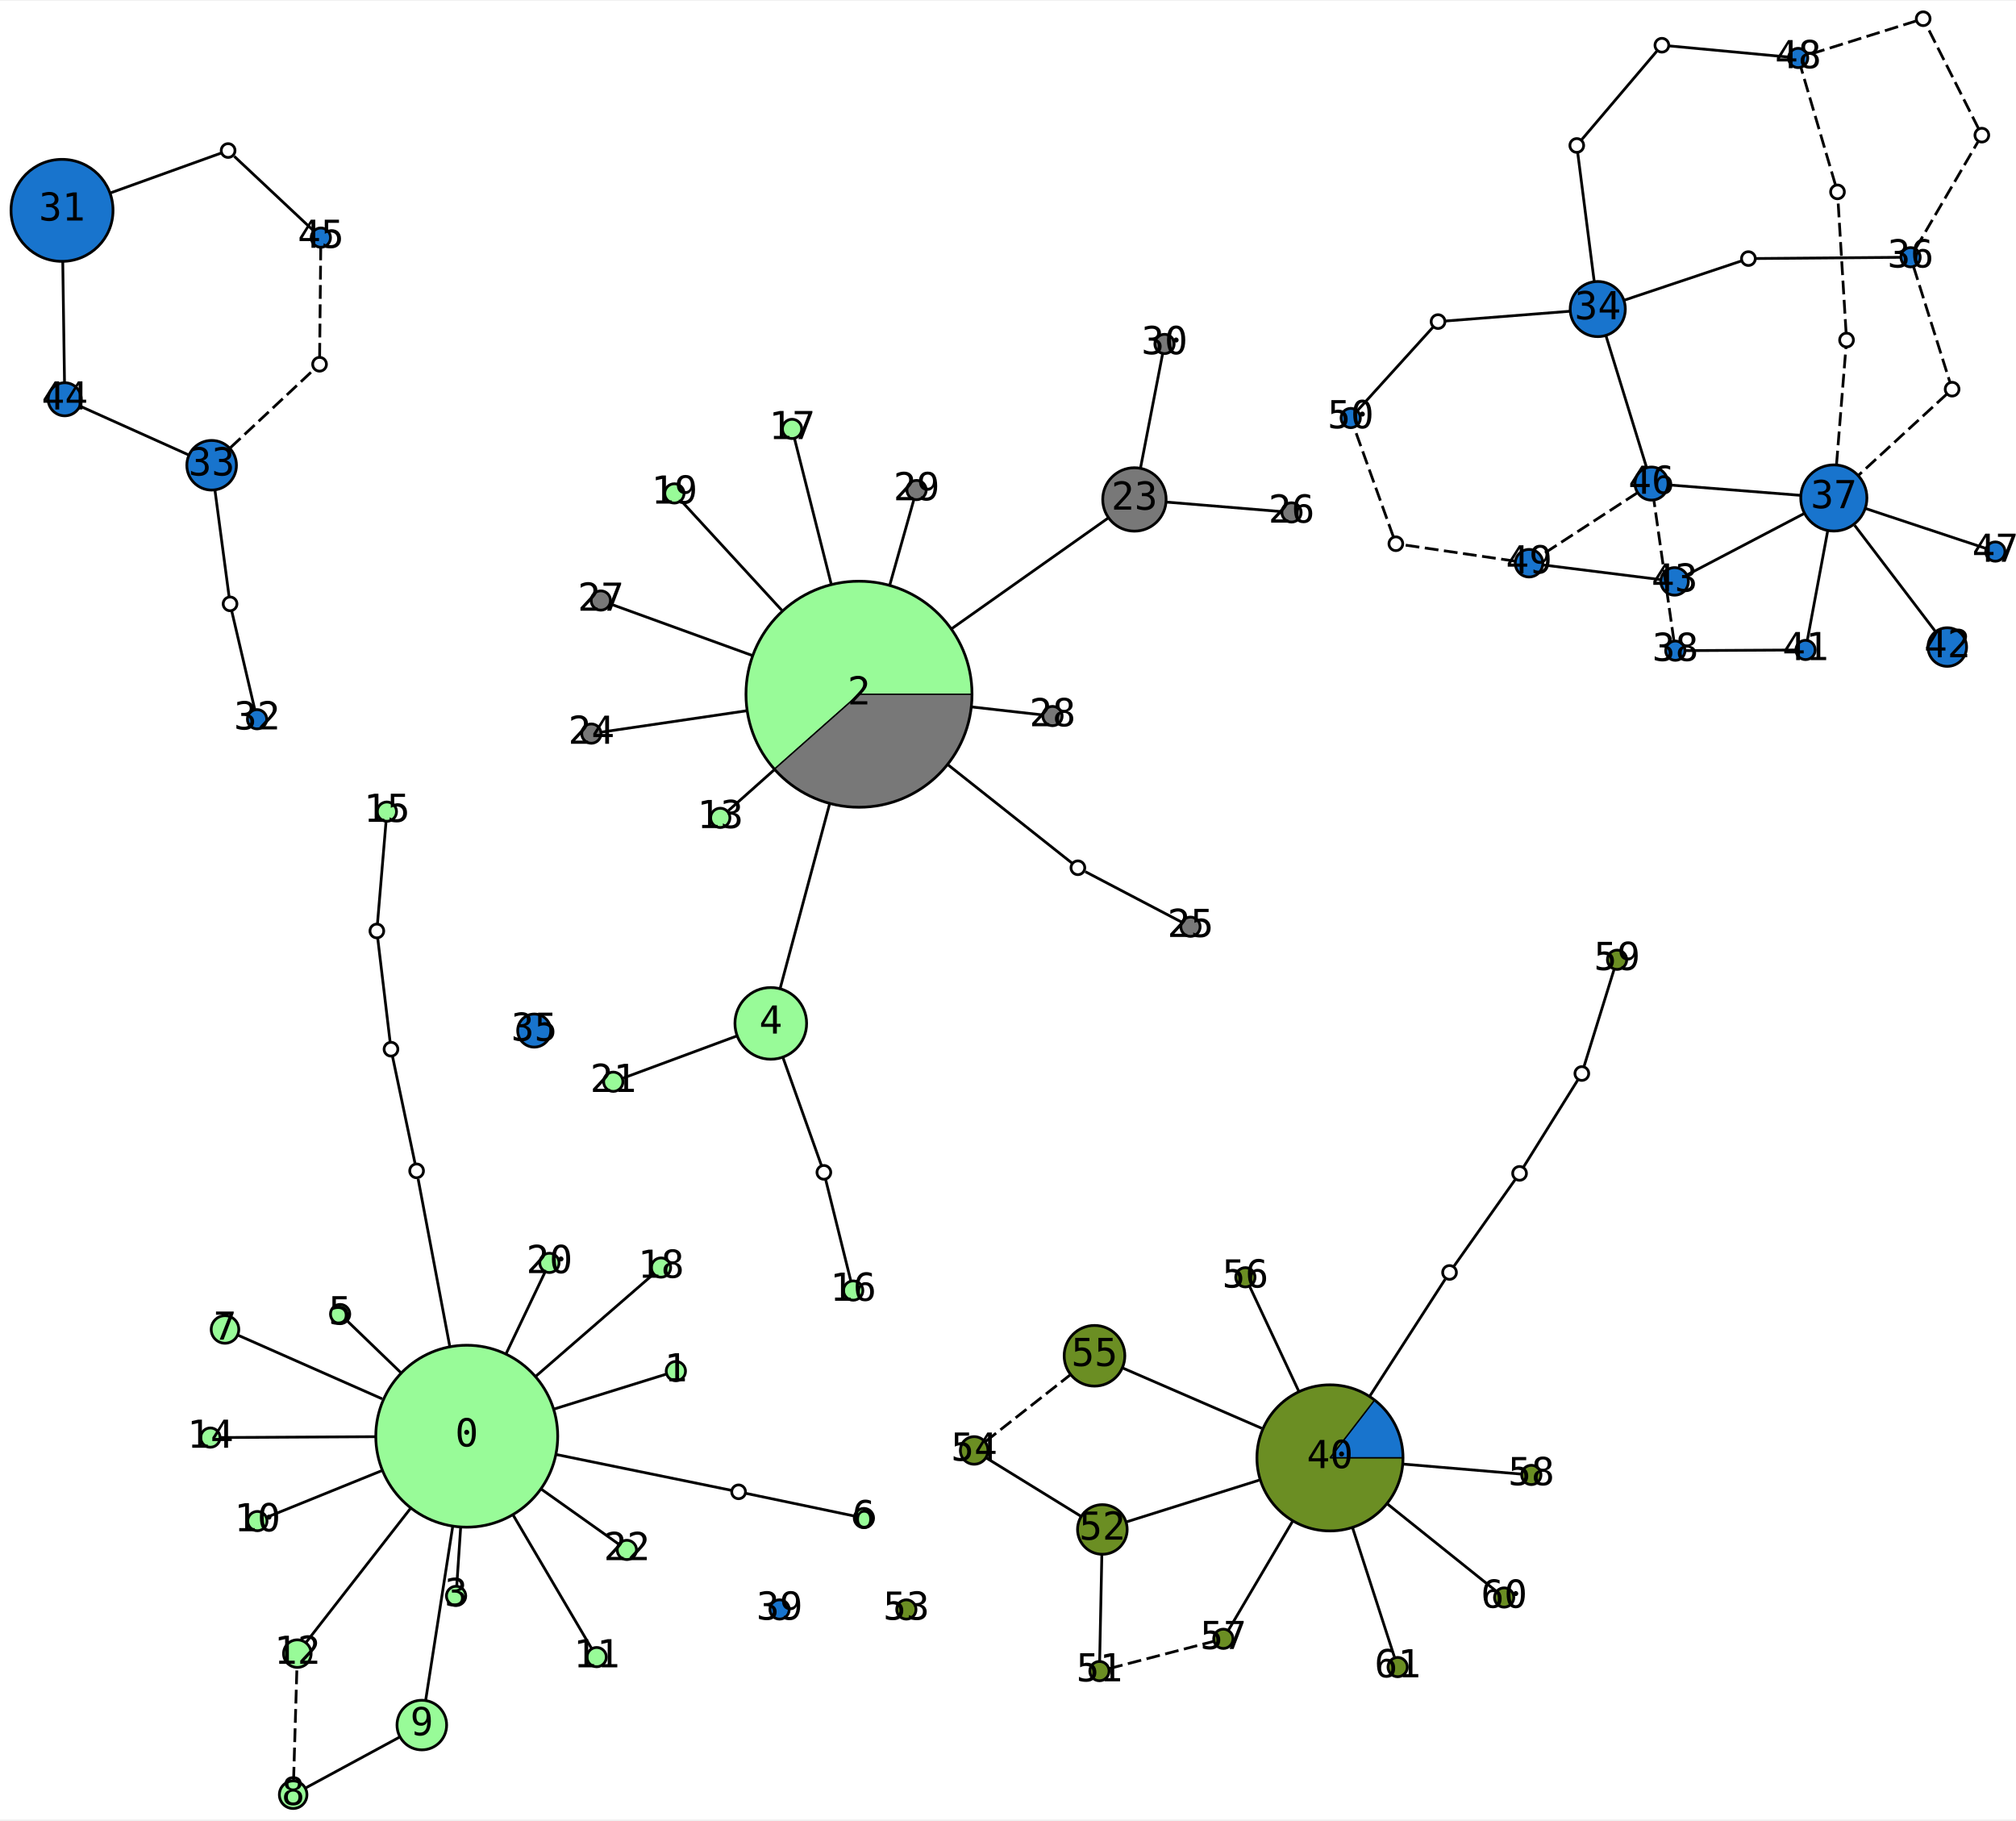
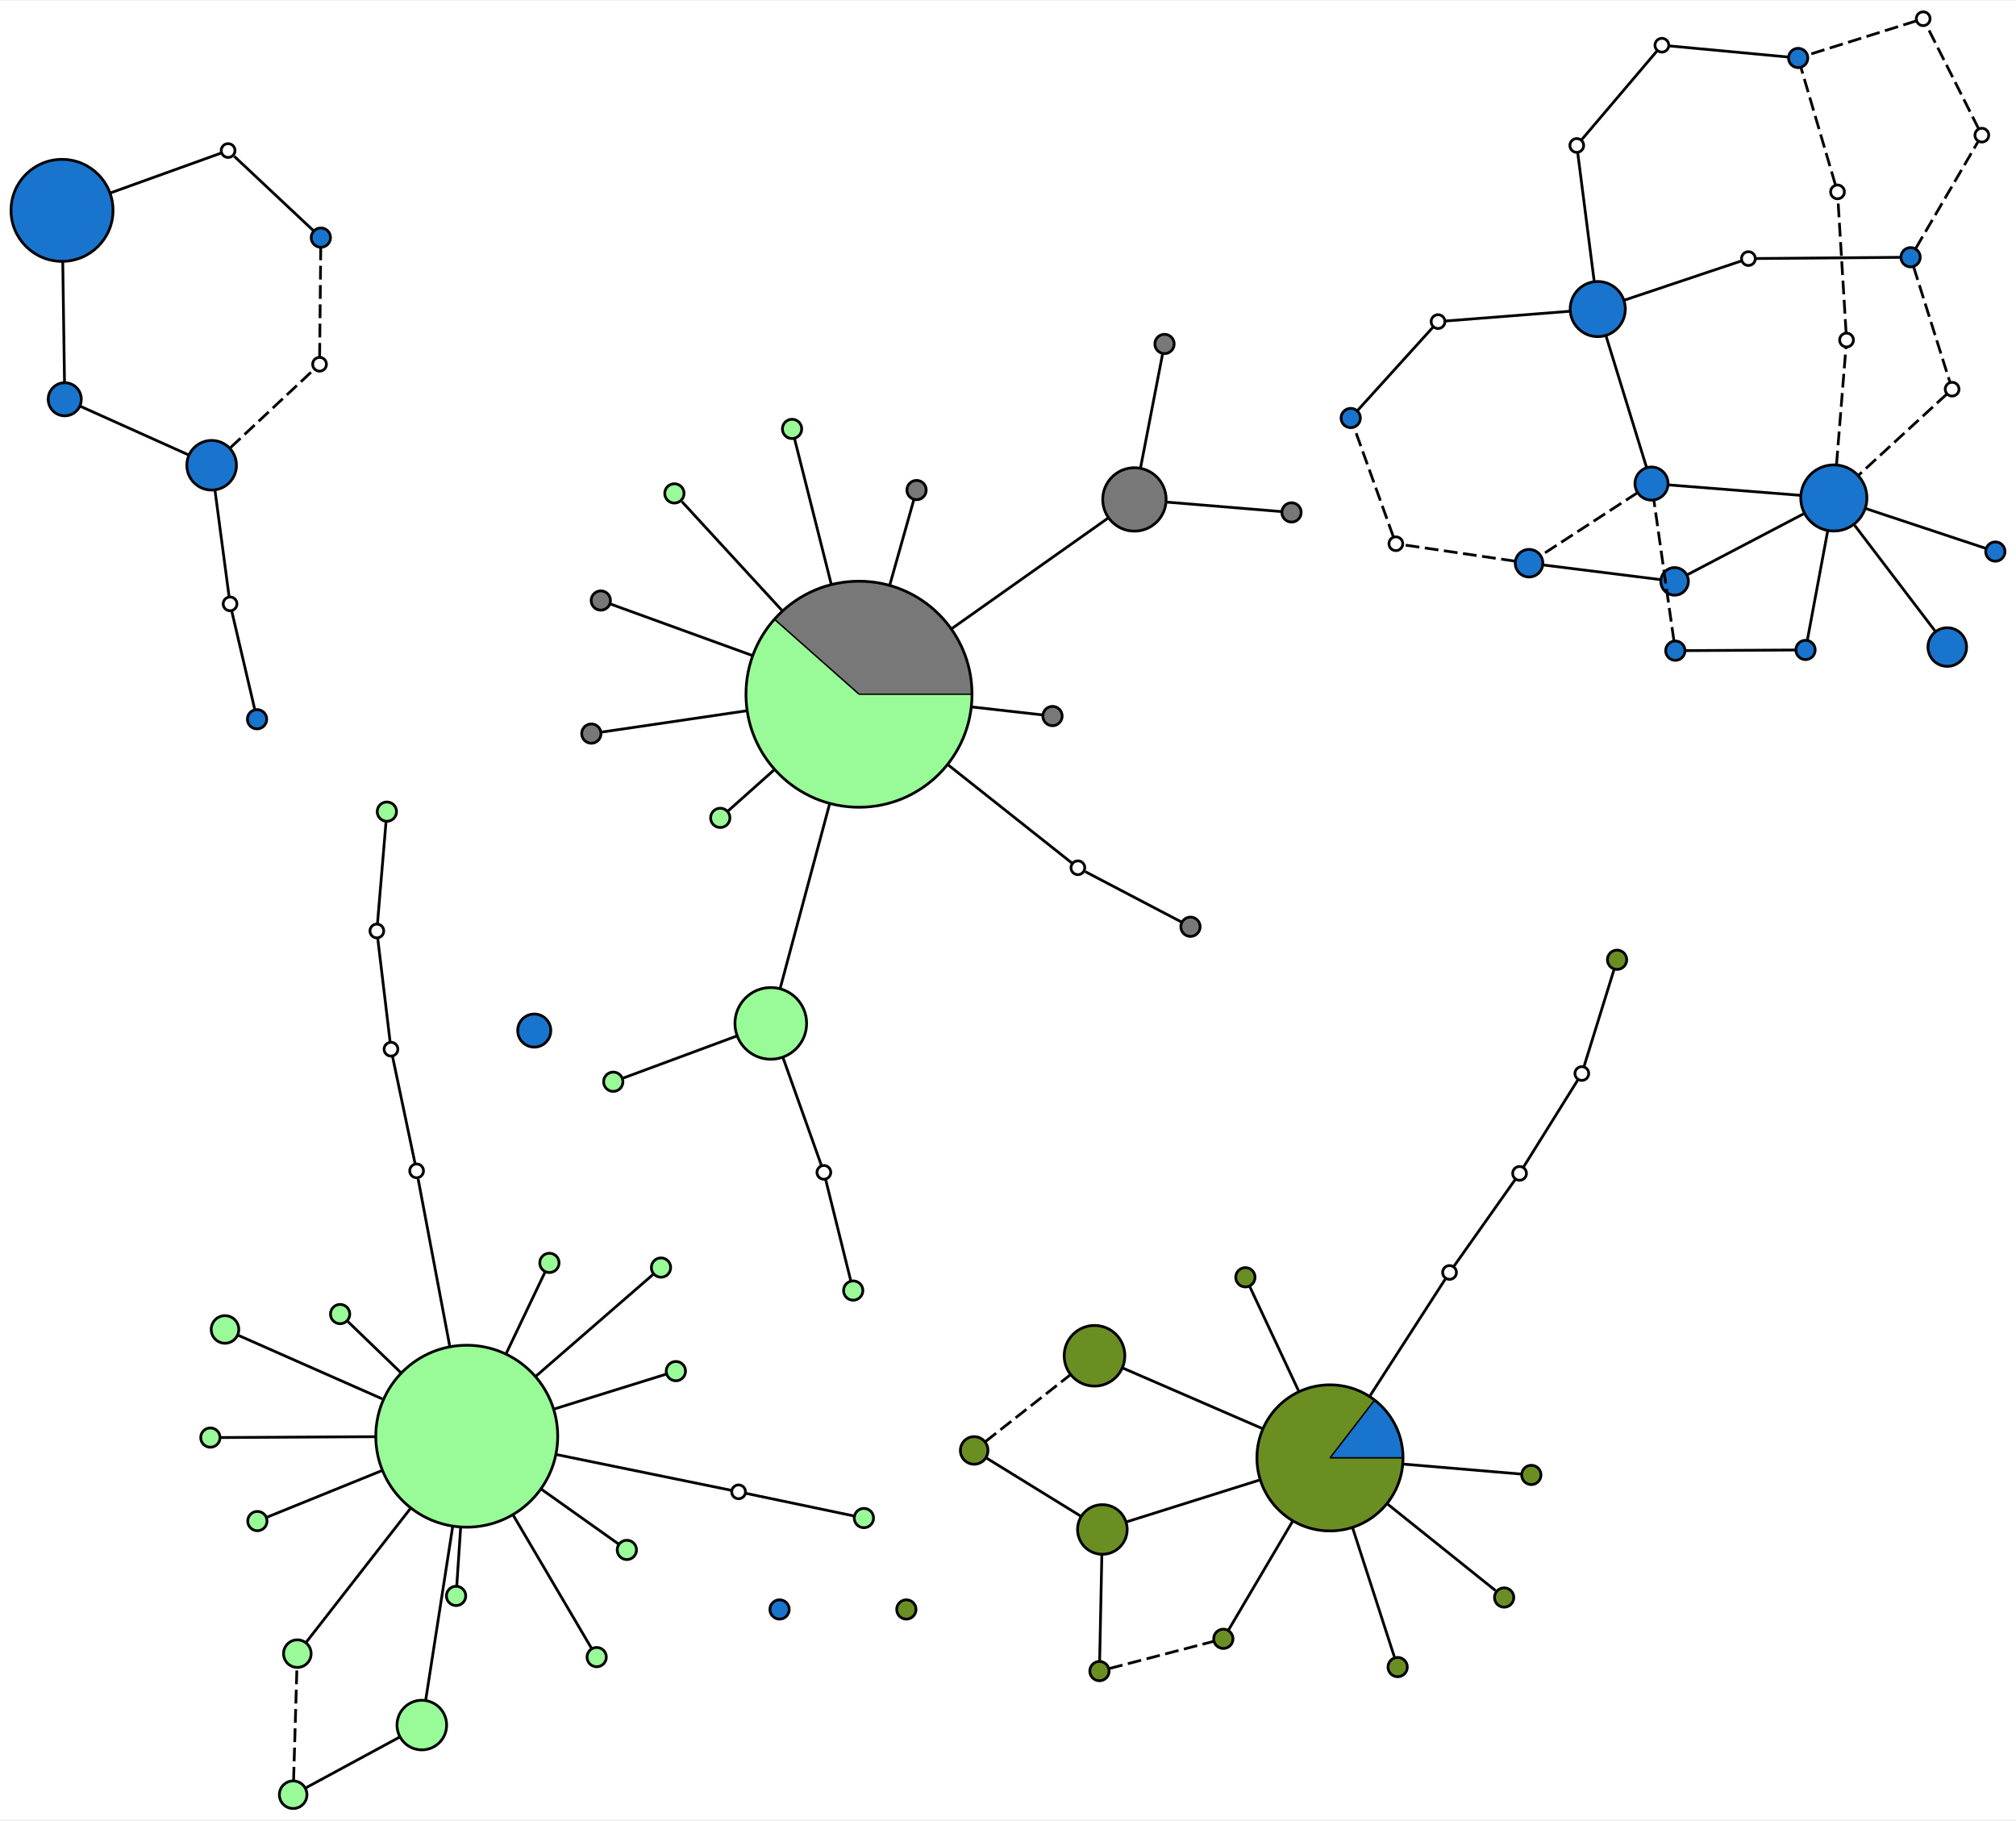
<svg xmlns="http://www.w3.org/2000/svg" width="731pt" height="660pt" viewBox="0.00 0.00 731.40 659.77">
  <g id="graph0" class="graph" transform="scale(1 1) rotate(0) translate(210.824 471.564)">
    <polygon fill="white" stroke="none" points="-210.824,188.204 -210.824,-471.564 520.579,-471.564 520.579,188.204 -210.824,188.204" />
    <g id="node1" class="node">
      <ellipse fill="palegreen" stroke="black" cx="-41.489" cy="49.151" rx="33" ry="33" />
-       <text text-anchor="middle" x="-41.489" y="52.851" font-family="monospace" font-size="14.00">0</text>
    </g>
    <g id="node2" class="node">
      <ellipse fill="palegreen" stroke="black" cx="34.378" cy="25.544" rx="3.5" ry="3.5" />
-       <text text-anchor="middle" x="34.378" y="29.244" font-family="monospace" font-size="14.00">1</text>
    </g>
    <g id="edge1" class="edge">
      <path fill="none" stroke="black" d="M-9.754,39.276C6.163,34.323 23.577,28.905 30.865,26.637" />
    </g>
    <g id="node4" class="node">
      <ellipse fill="palegreen" stroke="black" cx="-45.358" cy="107.086" rx="3.5" ry="3.5" />
-       <text text-anchor="middle" x="-45.358" y="110.786" font-family="monospace" font-size="14.00">3</text>
    </g>
    <g id="edge2" class="edge">
      <path fill="none" stroke="black" d="M-43.695,82.18C-44.265,90.718 -44.803,98.776 -45.105,103.307" />
    </g>
    <g id="node6" class="node">
      <ellipse fill="palegreen" stroke="black" cx="-87.429" cy="4.841" rx="3.5" ry="3.5" />
-       <text text-anchor="middle" x="-87.429" y="8.541" font-family="monospace" font-size="14.00">5</text>
    </g>
    <g id="edge3" class="edge">
      <path fill="none" stroke="black" d="M-65.267,26.217C-73.148,18.615 -80.903,11.136 -84.813,7.365" />
    </g>
    <g id="node8" class="node">
      <ellipse fill="palegreen" stroke="black" cx="-129.195" cy="10.421" rx="5" ry="5" />
-       <text text-anchor="middle" x="-129.195" y="14.121" font-family="monospace" font-size="14.00">7</text>
    </g>
    <g id="edge6" class="edge">
      <path fill="none" stroke="black" d="M-72.164,35.605C-91.528,27.054 -114.671,16.834 -124.456,12.514" />
    </g>
    <g id="node10" class="node">
      <ellipse fill="palegreen" stroke="black" cx="-57.788" cy="153.938" rx="9" ry="9" />
-       <text text-anchor="middle" x="-57.788" y="157.638" font-family="monospace" font-size="14.00">9</text>
    </g>
    <g id="edge7" class="edge">
      <path fill="none" stroke="black" d="M-46.602,82.019C-50,103.866 -54.22,130.999 -56.376,144.86" />
    </g>
    <g id="node11" class="node">
      <ellipse fill="palegreen" stroke="black" cx="-117.445" cy="79.94" rx="3.5" ry="3.5" />
-       <text text-anchor="middle" x="-117.445" y="83.64" font-family="monospace" font-size="14.00">10</text>
    </g>
    <g id="edge8" class="edge">
      <path fill="none" stroke="black" d="M-72.383,61.674C-88.484,68.2 -106.345,75.44 -113.833,78.475" />
    </g>
    <g id="node12" class="node">
      <ellipse fill="palegreen" stroke="black" cx="5.649" cy="129.286" rx="3.5" ry="3.5" />
-       <text text-anchor="middle" x="5.649" y="132.986" font-family="monospace" font-size="14.00">11</text>
    </g>
    <g id="edge9" class="edge">
      <path fill="none" stroke="black" d="M-24.737,77.629C-13.941,95.984 -1.056,117.888 3.733,126.03" />
    </g>
    <g id="node13" class="node">
      <ellipse fill="palegreen" stroke="black" cx="-102.951" cy="128.024" rx="5" ry="5" />
-       <text text-anchor="middle" x="-102.951" y="131.724" font-family="monospace" font-size="14.00">12</text>
    </g>
    <g id="edge10" class="edge">
      <path fill="none" stroke="black" d="M-61.955,75.415C-75.784,93.161 -92.746,114.927 -99.721,123.879" />
    </g>
    <g id="node15" class="node">
      <ellipse fill="palegreen" stroke="black" cx="-134.5" cy="49.652" rx="3.5" ry="3.5" />
-       <text text-anchor="middle" x="-134.5" y="53.352" font-family="monospace" font-size="14.00">14</text>
    </g>
    <g id="edge11" class="edge">
      <path fill="none" stroke="black" d="M-74.543,49.329C-96.055,49.445 -121.77,49.583 -130.993,49.633" />
    </g>
    <g id="node19" class="node">
      <ellipse fill="palegreen" stroke="black" cx="28.99" cy="-12.029" rx="3.5" ry="3.5" />
-       <text text-anchor="middle" x="28.99" y="-8.329" font-family="monospace" font-size="14.00">18</text>
    </g>
    <g id="edge16" class="edge">
      <path fill="none" stroke="black" d="M-16.442,27.409C-0.299,13.396 18.966,-3.327 26.126,-9.543" />
    </g>
    <g id="node21" class="node">
      <ellipse fill="palegreen" stroke="black" cx="-11.501" cy="-13.726" rx="3.5" ry="3.5" />
-       <text text-anchor="middle" x="-11.501" y="-10.026" font-family="monospace" font-size="14.00">20</text>
    </g>
    <g id="edge17" class="edge">
      <path fill="none" stroke="black" d="M-27.198,19.186C-21.526,7.293 -15.719,-4.882 -13.034,-10.511" />
    </g>
    <g id="node23" class="node">
      <ellipse fill="palegreen" stroke="black" cx="16.598" cy="90.4" rx="3.5" ry="3.5" />
-       <text text-anchor="middle" x="16.598" y="94.1" font-family="monospace" font-size="14.00">22</text>
    </g>
    <g id="edge18" class="edge">
      <path fill="none" stroke="black" d="M-14.486,68.326C-3.346,76.237 8.196,84.433 13.541,88.23" />
    </g>
    <g id="node63" class="node">
      <ellipse fill="white" stroke="black" cx="57.137" cy="69.327" rx="2.5" ry="2.5" />
    </g>
    <g id="edge4" class="edge">
      <path fill="none" stroke="black" d="M-8.922,55.813C15.317,60.772 45.681,66.983 54.578,68.803" />
    </g>
    <g id="node64" class="node">
      <ellipse fill="white" stroke="black" cx="-59.682" cy="-47.107" rx="2.5" ry="2.5" />
    </g>
    <g id="edge12" class="edge">
      <path fill="none" stroke="black" d="M-47.648,16.562C-52.019,-6.563 -57.403,-35.051 -59.125,-44.161" />
    </g>
    <g id="node3" class="node">
-       <path fill="palegreen" stroke="black" stroke-width="0.5" d="M100.817,-220.015C100.817,-220.015 141.817,-220.015 141.817,-220.015 141.817,-221.666 141.718,-223.317 141.518,-224.957 141.319,-226.596 141.021,-228.223 140.626,-229.826 140.231,-231.43 139.739,-233.009 139.153,-234.553 138.567,-236.098 137.889,-237.606 137.121,-239.068 136.353,-240.531 135.498,-241.946 134.56,-243.305 133.621,-244.665 132.602,-245.966 131.506,-247.203 130.411,-248.439 129.242,-249.608 128.005,-250.703 126.769,-251.799 125.467,-252.819 124.108,-253.757 122.749,-254.695 121.334,-255.551 119.871,-256.318 118.408,-257.086 116.901,-257.764 115.356,-258.35 113.812,-258.936 112.233,-259.428 110.629,-259.823 109.025,-260.218 107.399,-260.516 105.759,-260.716 104.12,-260.915 102.469,-261.015 100.817,-261.015 99.165,-261.015 97.515,-260.915 95.875,-260.716 94.236,-260.516 92.609,-260.218 91.005,-259.823 89.402,-259.428 87.823,-258.936 86.278,-258.35 84.734,-257.764 83.226,-257.086 81.764,-256.318 80.301,-255.551 78.886,-254.695 77.527,-253.757 76.167,-252.819 74.866,-251.799 73.629,-250.703 72.393,-249.608 71.224,-248.439 70.128,-247.203 69.033,-245.966 68.013,-244.665 67.075,-243.305 66.137,-241.946 65.281,-240.531 64.514,-239.068 63.746,-237.606 63.067,-236.098 62.482,-234.553 61.896,-233.009 61.404,-231.43 61.009,-229.826 60.613,-228.223 60.315,-226.596 60.116,-224.957 59.917,-223.317 59.817,-221.666 59.817,-220.015 59.817,-218.363 59.917,-216.712 60.116,-215.073 60.315,-213.433 60.613,-211.806 61.009,-210.203 61.404,-208.599 61.896,-207.02 62.482,-205.476 63.067,-203.931 63.746,-202.424 64.514,-200.961 65.281,-199.498 66.137,-198.083 67.075,-196.724 68.013,-195.364 69.033,-194.063 70.128,-192.827 70.128,-192.827 100.817,-220.015 100.817,-220.015" />
-       <path fill="#787878" stroke="black" stroke-width="0.5" d="M100.817,-220.015C100.817,-220.015 70.128,-192.827 70.128,-192.827 70.813,-192.054 71.526,-191.307 72.267,-190.589 73.008,-189.87 73.776,-189.179 74.569,-188.518 75.362,-187.858 76.179,-187.227 77.02,-186.628 77.86,-186.029 78.723,-185.462 79.606,-184.928 80.49,-184.393 81.393,-183.893 82.314,-183.427 83.235,-182.961 84.174,-182.53 85.127,-182.135 86.081,-181.74 87.049,-181.382 88.03,-181.06 89.011,-180.738 90.003,-180.453 91.005,-180.206 92.008,-179.959 93.019,-179.75 94.037,-179.579 95.055,-179.408 96.079,-179.276 97.107,-179.183 98.135,-179.089 99.166,-179.035 100.198,-179.019 101.23,-179.004 102.263,-179.027 103.293,-179.089 104.323,-179.152 105.351,-179.253 106.374,-179.393 107.396,-179.533 108.413,-179.711 109.422,-179.928 110.432,-180.144 111.432,-180.399 112.422,-180.691 113.412,-180.983 114.391,-181.313 115.356,-181.679 116.321,-182.045 117.272,-182.447 118.207,-182.885 119.142,-183.323 120.06,-183.796 120.959,-184.303 121.858,-184.81 122.737,-185.351 123.596,-185.924 124.454,-186.498 125.29,-187.103 126.103,-187.74 126.915,-188.377 127.704,-189.044 128.466,-189.74 129.228,-190.436 129.964,-191.16 130.671,-191.912 131.379,-192.664 132.058,-193.442 132.706,-194.244 133.355,-195.047 133.973,-195.874 134.56,-196.724 135.146,-197.573 135.7,-198.445 136.221,-199.336 136.741,-200.227 137.228,-201.138 137.68,-202.066 138.132,-202.994 138.548,-203.939 138.929,-204.898 139.31,-205.858 139.654,-206.831 139.961,-207.817 140.268,-208.802 140.538,-209.799 140.77,-210.805 141.001,-211.811 141.195,-212.825 141.351,-213.845 141.506,-214.866 141.623,-215.892 141.7,-216.921 141.778,-217.95 141.817,-218.982 141.817,-220.015 141.817,-220.015 100.817,-220.015 100.817,-220.015" />
+       <path fill="#787878" stroke="black" stroke-width="0.5" d="M100.817,-220.015C100.817,-220.015 141.817,-220.015 141.817,-220.015 141.817,-221.047 141.778,-222.079 141.7,-223.108 141.623,-224.137 141.506,-225.163 141.351,-226.184 141.195,-227.204 141.001,-228.218 140.77,-229.224 140.538,-230.23 140.268,-231.227 139.961,-232.212 139.654,-233.198 139.31,-234.171 138.929,-235.131 138.548,-236.09 138.132,-237.035 137.68,-237.963 137.228,-238.891 136.741,-239.802 136.221,-240.693 135.7,-241.584 135.146,-242.456 134.56,-243.305 133.973,-244.155 133.355,-244.982 132.706,-245.785 132.058,-246.587 131.379,-247.365 130.671,-248.117 129.964,-248.869 129.228,-249.593 128.466,-250.289 127.704,-250.985 126.915,-251.652 126.103,-252.289 125.29,-252.926 124.454,-253.531 123.596,-254.105 122.737,-254.678 121.858,-255.219 120.959,-255.726 120.06,-256.233 119.142,-256.706 118.207,-257.144 117.272,-257.582 116.321,-257.984 115.356,-258.35 114.391,-258.716 113.412,-259.046 112.422,-259.338 111.432,-259.63 110.432,-259.885 109.422,-260.101 108.413,-260.318 107.396,-260.496 106.374,-260.636 105.351,-260.776 104.323,-260.877 103.293,-260.94 102.263,-261.002 101.23,-261.025 100.198,-261.01 99.166,-260.994 98.135,-260.94 97.107,-260.846 96.079,-260.753 95.055,-260.621 94.037,-260.45 93.019,-260.279 92.008,-260.07 91.005,-259.823 90.003,-259.576 89.011,-259.291 88.03,-258.969 87.049,-258.647 86.081,-258.289 85.127,-257.894 84.174,-257.499 83.235,-257.068 82.314,-256.602 81.393,-256.136 80.49,-255.636 79.606,-255.102 78.723,-254.568 77.86,-254 77.02,-253.401 76.179,-252.802 75.362,-252.171 74.569,-251.511 73.776,-250.85 73.008,-250.159 72.267,-249.44 71.526,-248.722 70.813,-247.975 70.128,-247.203 70.128,-247.203 100.817,-220.015 100.817,-220.015" />
+       <path fill="palegreen" stroke="black" stroke-width="0.5" d="M100.817,-220.015C100.817,-220.015 70.128,-247.203 70.128,-247.203 69.033,-245.966 68.013,-244.665 67.075,-243.305 66.137,-241.946 65.281,-240.531 64.514,-239.068 63.746,-237.606 63.067,-236.098 62.482,-234.553 61.896,-233.009 61.404,-231.43 61.009,-229.826 60.613,-228.223 60.315,-226.596 60.116,-224.957 59.917,-223.317 59.817,-221.666 59.817,-220.015 59.817,-218.363 59.917,-216.712 60.116,-215.073 60.315,-213.433 60.613,-211.806 61.009,-210.203 61.404,-208.599 61.896,-207.02 62.482,-205.476 63.067,-203.931 63.746,-202.424 64.514,-200.961 65.281,-199.498 66.137,-198.083 67.075,-196.724 68.013,-195.364 69.033,-194.063 70.128,-192.827 71.224,-191.59 72.393,-190.421 73.629,-189.326 74.866,-188.23 76.167,-187.211 77.527,-186.272 78.886,-185.334 80.301,-184.478 81.764,-183.711 83.226,-182.943 84.734,-182.265 86.279,-181.679 87.823,-181.093 89.402,-180.601 91.005,-180.206 92.609,-179.811 94.236,-179.513 95.875,-179.313 97.515,-179.114 99.165,-179.015 100.817,-179.015 102.469,-179.015 104.12,-179.114 105.759,-179.313 107.399,-179.513 109.025,-179.811 110.629,-180.206 112.233,-180.601 113.812,-181.093 115.356,-181.679 116.901,-182.265 118.408,-182.943 119.871,-183.711 121.334,-184.478 122.749,-185.334 124.108,-186.272 125.467,-187.211 126.769,-188.23 128.005,-189.326 129.242,-190.421 130.411,-191.59 131.506,-192.827 132.602,-194.063 133.621,-195.364 134.56,-196.724 135.498,-198.083 136.353,-199.498 137.121,-200.961 137.889,-202.424 138.567,-203.931 139.153,-205.476 139.739,-207.02 140.231,-208.599 140.626,-210.203 141.021,-211.806 141.319,-213.433 141.518,-215.073 141.718,-216.712 141.817,-218.363 141.817,-220.015 141.817,-220.015 100.817,-220.015 100.817,-220.015" />
      <ellipse fill="none" stroke="black" cx="100.817" cy="-220.015" rx="41" ry="41" />
-       <text text-anchor="middle" x="100.817" y="-216.315" font-family="monospace" font-size="14.00">2</text>
    </g>
    <g id="node5" class="node">
      <ellipse fill="palegreen" stroke="black" cx="68.816" cy="-100.608" rx="13" ry="13" />
-       <text text-anchor="middle" x="68.816" y="-96.908" font-family="monospace" font-size="14.00">4</text>
    </g>
    <g id="edge19" class="edge">
      <path fill="none" stroke="black" d="M90.161,-180.254C83.907,-156.916 76.421,-128.985 72.182,-113.168" />
    </g>
    <g id="node14" class="node">
      <ellipse fill="palegreen" stroke="black" cx="50.49" cy="-175.163" rx="3.5" ry="3.5" />
-       <text text-anchor="middle" x="50.49" y="-171.463" font-family="monospace" font-size="14.00">13</text>
    </g>
    <g id="edge20" class="edge">
      <path fill="none" stroke="black" d="M70.092,-192.632C63.216,-186.504 56.923,-180.896 53.409,-177.764" />
    </g>
    <g id="node18" class="node">
      <ellipse fill="palegreen" stroke="black" cx="76.535" cy="-316.264" rx="3.5" ry="3.5" />
-       <text text-anchor="middle" x="76.535" y="-312.564" font-family="monospace" font-size="14.00">17</text>
    </g>
    <g id="edge21" class="edge">
      <path fill="none" stroke="black" d="M90.73,-259.997C85.414,-281.07 79.556,-304.288 77.396,-312.851" />
    </g>
    <g id="node20" class="node">
      <ellipse fill="palegreen" stroke="black" cx="33.841" cy="-292.868" rx="3.5" ry="3.5" />
-       <text text-anchor="middle" x="33.841" y="-289.168" font-family="monospace" font-size="14.00">19</text>
    </g>
    <g id="edge22" class="edge">
      <path fill="none" stroke="black" d="M72.802,-250.489C58.463,-266.085 42.749,-283.178 36.56,-289.91" />
    </g>
    <g id="node24" class="node">
      <ellipse fill="#787878" stroke="black" cx="200.744" cy="-290.679" rx="11.5" ry="11.5" />
-       <text text-anchor="middle" x="200.744" y="-286.979" font-family="monospace" font-size="14.00">23</text>
    </g>
    <g id="edge23" class="edge">
      <path fill="none" stroke="black" d="M134.37,-243.741C154.327,-257.855 178.216,-274.747 191.197,-283.927" />
    </g>
    <g id="node25" class="node">
      <ellipse fill="#787878" stroke="black" cx="3.716" cy="-205.735" rx="3.5" ry="3.5" />
-       <text text-anchor="middle" x="3.716" y="-202.035" font-family="monospace" font-size="14.00">24</text>
    </g>
    <g id="edge24" class="edge">
      <path fill="none" stroke="black" d="M60.2,-214.041C39.205,-210.954 16.175,-207.567 7.393,-206.275" />
    </g>
    <g id="node28" class="node">
      <ellipse fill="#787878" stroke="black" cx="7.153" cy="-254.012" rx="3.5" ry="3.5" />
-       <text text-anchor="middle" x="7.153" y="-250.312" font-family="monospace" font-size="14.00">27</text>
    </g>
    <g id="edge27" class="edge">
      <path fill="none" stroke="black" d="M62.18,-234.039C41.62,-241.502 18.885,-249.754 10.497,-252.799" />
    </g>
    <g id="node29" class="node">
      <ellipse fill="#787878" stroke="black" cx="171.02" cy="-212.101" rx="3.5" ry="3.5" />
-       <text text-anchor="middle" x="171.02" y="-208.401" font-family="monospace" font-size="14.00">28</text>
    </g>
    <g id="edge28" class="edge">
      <path fill="none" stroke="black" d="M141.654,-215.411C152.272,-214.215 162.17,-213.099 167.32,-212.518" />
    </g>
    <g id="node30" class="node">
      <ellipse fill="#787878" stroke="black" cx="121.7" cy="-294.083" rx="3.5" ry="3.5" />
-       <text text-anchor="middle" x="121.7" y="-290.383" font-family="monospace" font-size="14.00">29</text>
    </g>
    <g id="edge29" class="edge">
      <path fill="none" stroke="black" d="M111.992,-259.651C115.561,-272.308 119.014,-284.558 120.675,-290.447" />
    </g>
    <g id="node67" class="node">
      <ellipse fill="white" stroke="black" cx="180.231" cy="-157.063" rx="2.5" ry="2.5" />
    </g>
    <g id="edge25" class="edge">
      <path fill="none" stroke="black" d="M133.118,-194.41C151.325,-179.977 171.686,-163.837 178.147,-158.715" />
    </g>
    <g id="node22" class="node">
      <ellipse fill="palegreen" stroke="black" cx="11.669" cy="-79.436" rx="3.5" ry="3.5" />
-       <text text-anchor="middle" x="11.669" y="-75.736" font-family="monospace" font-size="14.00">21</text>
    </g>
    <g id="edge32" class="edge">
      <path fill="none" stroke="black" d="M56.416,-96.014C43.285,-91.149 23.36,-83.767 15.271,-80.77" />
    </g>
    <g id="node68" class="node">
      <ellipse fill="white" stroke="black" cx="88.075" cy="-46.566" rx="2.5" ry="2.5" />
    </g>
    <g id="edge30" class="edge">
      <path fill="none" stroke="black" d="M73.186,-88.345C77.803,-75.39 84.747,-55.906 87.188,-49.055" />
    </g>
    <g id="node7" class="node">
      <ellipse fill="palegreen" stroke="black" cx="102.598" cy="78.841" rx="3.5" ry="3.5" />
-       <text text-anchor="middle" x="102.598" y="82.541" font-family="monospace" font-size="14.00">6</text>
    </g>
    <g id="node9" class="node">
      <ellipse fill="palegreen" stroke="black" cx="-104.47" cy="179.204" rx="5" ry="5" />
-       <text text-anchor="middle" x="-104.47" y="182.904" font-family="monospace" font-size="14.00">8</text>
    </g>
    <g id="edge33" class="edge">
      <path fill="none" stroke="black" d="M-99.824,176.689C-91.89,172.395 -75.642,163.601 -65.833,158.292" />
    </g>
    <g id="edge70" class="edge">
      <path fill="none" stroke="black" stroke-dasharray="5,2" d="M-104.319,174.109C-104.028,164.299 -103.393,142.892 -103.102,133.098" />
    </g>
    <g id="node16" class="node">
      <ellipse fill="palegreen" stroke="black" cx="-70.465" cy="-177.422" rx="3.5" ry="3.5" />
-       <text text-anchor="middle" x="-70.465" y="-173.722" font-family="monospace" font-size="14.00">15</text>
    </g>
    <g id="node17" class="node">
      <ellipse fill="palegreen" stroke="black" cx="98.715" cy="-3.69" rx="3.5" ry="3.5" />
-       <text text-anchor="middle" x="98.715" y="0.01" font-family="monospace" font-size="14.00">16</text>
    </g>
    <g id="node27" class="node">
      <ellipse fill="#787878" stroke="black" cx="257.735" cy="-285.969" rx="3.5" ry="3.5" />
-       <text text-anchor="middle" x="257.735" y="-282.269" font-family="monospace" font-size="14.00">26</text>
    </g>
    <g id="edge34" class="edge">
      <path fill="none" stroke="black" d="M212.277,-289.725C225.287,-288.65 245.714,-286.962 254.029,-286.275" />
    </g>
    <g id="node31" class="node">
      <ellipse fill="#787878" stroke="black" cx="211.66" cy="-347.084" rx="3.5" ry="3.5" />
-       <text text-anchor="middle" x="211.66" y="-343.384" font-family="monospace" font-size="14.00">30</text>
    </g>
    <g id="edge35" class="edge">
      <path fill="none" stroke="black" d="M202.953,-302.093C205.445,-314.969 209.358,-335.187 210.95,-343.415" />
    </g>
    <g id="node26" class="node">
      <ellipse fill="#787878" stroke="black" cx="221.081" cy="-135.665" rx="3.5" ry="3.5" />
-       <text text-anchor="middle" x="221.081" y="-131.965" font-family="monospace" font-size="14.00">25</text>
    </g>
    <g id="node32" class="node">
      <ellipse fill="#1874cd" stroke="black" cx="-188.324" cy="-395.547" rx="18.5" ry="18.5" />
-       <text text-anchor="middle" x="-188.324" y="-391.847" font-family="monospace" font-size="14.00">31</text>
    </g>
    <g id="node45" class="node">
      <ellipse fill="#1874cd" stroke="black" cx="-187.333" cy="-327.015" rx="6" ry="6" />
-       <text text-anchor="middle" x="-187.333" y="-323.315" font-family="monospace" font-size="14.00">44</text>
    </g>
    <g id="edge36" class="edge">
      <path fill="none" stroke="black" d="M-188.053,-376.82C-187.842,-362.236 -187.563,-342.887 -187.422,-333.157" />
    </g>
    <g id="node69" class="node">
      <ellipse fill="white" stroke="black" cx="-128.064" cy="-417.245" rx="2.5" ry="2.5" />
    </g>
    <g id="edge37" class="edge">
      <path fill="none" stroke="black" d="M-170.894,-401.823C-156.434,-407.03 -137.197,-413.957 -130.491,-416.371" />
    </g>
    <g id="node33" class="node">
      <ellipse fill="#1874cd" stroke="black" cx="-117.566" cy="-210.947" rx="3.5" ry="3.5" />
-       <text text-anchor="middle" x="-117.566" y="-207.247" font-family="monospace" font-size="14.00">32</text>
    </g>
    <g id="node70" class="node">
      <ellipse fill="white" stroke="black" cx="-127.359" cy="-252.793" rx="2.5" ry="2.5" />
    </g>
    <g id="edge39" class="edge">
      <path fill="none" stroke="black" d="M-118.401,-214.514C-120.325,-222.737 -125.036,-242.868 -126.735,-250.128" />
    </g>
    <g id="node34" class="node">
      <ellipse fill="#1874cd" stroke="black" cx="-134.042" cy="-303.079" rx="9" ry="9" />
-       <text text-anchor="middle" x="-134.042" y="-299.379" font-family="monospace" font-size="14.00">33</text>
    </g>
    <g id="edge41" class="edge">
      <path fill="none" stroke="black" d="M-142.368,-306.819C-153.376,-311.763 -172.466,-320.337 -181.831,-324.544" />
    </g>
    <g id="node78" class="node">
      <ellipse fill="white" stroke="black" cx="-94.892" cy="-339.713" rx="2.5" ry="2.5" />
    </g>
    <g id="edge71" class="edge">
      <path fill="none" stroke="black" stroke-dasharray="5,2" d="M-127.222,-309.461C-118.109,-317.988 -102.462,-332.63 -96.915,-337.821" />
    </g>
    <g id="node35" class="node">
      <ellipse fill="#1874cd" stroke="black" cx="368.836" cy="-359.743" rx="10" ry="10" />
-       <text text-anchor="middle" x="368.836" y="-356.043" font-family="monospace" font-size="14.00">34</text>
    </g>
    <g id="node47" class="node">
      <ellipse fill="#1874cd" stroke="black" cx="388.343" cy="-296.434" rx="6" ry="6" />
-       <text text-anchor="middle" x="388.343" y="-292.734" font-family="monospace" font-size="14.00">46</text>
    </g>
    <g id="edge44" class="edge">
      <path fill="none" stroke="black" d="M371.798,-350.127C375.891,-336.845 383.151,-313.283 386.526,-302.333" />
    </g>
    <g id="node71" class="node">
      <ellipse fill="white" stroke="black" cx="423.494" cy="-378.053" rx="2.5" ry="2.5" />
    </g>
    <g id="edge42" class="edge">
      <path fill="none" stroke="black" d="M378.356,-362.932C391.325,-367.276 413.769,-374.795 421.101,-377.251" />
    </g>
    <g id="node72" class="node">
      <ellipse fill="white" stroke="black" cx="361.226" cy="-419.09" rx="2.5" ry="2.5" />
    </g>
    <g id="edge45" class="edge">
      <path fill="none" stroke="black" d="M367.545,-369.81C365.747,-383.832 362.593,-408.426 361.562,-416.466" />
    </g>
    <g id="node74" class="node">
      <ellipse fill="white" stroke="black" cx="310.895" cy="-355.195" rx="2.5" ry="2.5" />
    </g>
    <g id="edge48" class="edge">
      <path fill="none" stroke="black" d="M358.743,-358.951C344.996,-357.872 321.204,-356.004 313.431,-355.394" />
    </g>
    <g id="node36" class="node">
      <ellipse fill="#1874cd" stroke="black" cx="-17" cy="-98" rx="6" ry="6" />
-       <text text-anchor="middle" x="-17" y="-94.3" font-family="monospace" font-size="14.00">35</text>
    </g>
    <g id="node37" class="node">
      <ellipse fill="#1874cd" stroke="black" cx="482.329" cy="-378.541" rx="3.5" ry="3.5" />
-       <text text-anchor="middle" x="482.329" y="-374.841" font-family="monospace" font-size="14.00">36</text>
    </g>
    <g id="node79" class="node">
      <ellipse fill="white" stroke="black" cx="497.399" cy="-330.675" rx="2.5" ry="2.5" />
    </g>
    <g id="edge73" class="edge">
      <path fill="none" stroke="black" stroke-dasharray="5,2" d="M483.413,-375.099C486.275,-366.01 493.988,-341.509 496.555,-333.356" />
    </g>
    <g id="node80" class="node">
      <ellipse fill="white" stroke="black" cx="508.183" cy="-422.831" rx="2.5" ry="2.5" />
    </g>
    <g id="edge75" class="edge">
      <path fill="none" stroke="black" stroke-dasharray="5,2" d="M484.189,-381.726C489.098,-390.136 502.331,-412.806 506.735,-420.351" />
    </g>
    <g id="node38" class="node">
      <ellipse fill="#1874cd" stroke="black" cx="454.482" cy="-291.214" rx="12" ry="12" />
-       <text text-anchor="middle" x="454.482" y="-287.514" font-family="monospace" font-size="14.00">37</text>
    </g>
    <g id="node42" class="node">
      <ellipse fill="#1874cd" stroke="black" cx="444.217" cy="-236.082" rx="3.5" ry="3.5" />
-       <text text-anchor="middle" x="444.217" y="-232.382" font-family="monospace" font-size="14.00">41</text>
    </g>
    <g id="edge50" class="edge">
      <path fill="none" stroke="black" d="M452.254,-279.251C449.896,-266.583 446.317,-247.36 444.864,-239.557" />
    </g>
    <g id="node43" class="node">
      <ellipse fill="#1874cd" stroke="black" cx="495.643" cy="-237.129" rx="7" ry="7" />
-       <text text-anchor="middle" x="495.643" y="-233.429" font-family="monospace" font-size="14.00">42</text>
    </g>
    <g id="edge51" class="edge">
      <path fill="none" stroke="black" d="M462.031,-281.294C470.572,-270.071 484.199,-252.166 491.189,-242.981" />
    </g>
    <g id="node44" class="node">
      <ellipse fill="#1874cd" stroke="black" cx="396.718" cy="-260.952" rx="5" ry="5" />
-       <text text-anchor="middle" x="396.718" y="-257.252" font-family="monospace" font-size="14.00">43</text>
    </g>
    <g id="edge52" class="edge">
      <path fill="none" stroke="black" d="M443.617,-285.522C430.937,-278.879 410.542,-268.194 401.407,-263.408" />
    </g>
    <g id="edge53" class="edge">
      <path fill="none" stroke="black" d="M442.351,-292.171C428.18,-293.29 405.294,-295.096 394.436,-295.953" />
    </g>
    <g id="node48" class="node">
      <ellipse fill="#1874cd" stroke="black" cx="513.079" cy="-271.769" rx="3.5" ry="3.5" />
-       <text text-anchor="middle" x="513.079" y="-268.069" font-family="monospace" font-size="14.00">47</text>
    </g>
    <g id="edge54" class="edge">
      <path fill="none" stroke="black" d="M466.059,-287.372C479.667,-282.856 501.445,-275.629 509.731,-272.879" />
    </g>
    <g id="node82" class="node">
      <ellipse fill="white" stroke="black" cx="459.098" cy="-348.507" rx="2.5" ry="2.5" />
    </g>
    <g id="edge78" class="edge">
      <path fill="none" stroke="black" stroke-dasharray="5,2" d="M455.461,-303.364C456.562,-317.029 458.275,-338.29 458.879,-345.783" />
    </g>
    <g id="node39" class="node">
      <ellipse fill="#1874cd" stroke="black" cx="396.983" cy="-235.815" rx="3.5" ry="3.5" />
-       <text text-anchor="middle" x="396.983" y="-232.115" font-family="monospace" font-size="14.00">38</text>
    </g>
    <g id="edge55" class="edge">
      <path fill="none" stroke="black" d="M400.689,-235.836C409.562,-235.886 431.934,-236.012 440.657,-236.062" />
    </g>
    <g id="edge81" class="edge">
      <path fill="none" stroke="black" stroke-dasharray="5,2" d="M396.468,-239.425C395.044,-249.417 391.038,-277.526 389.238,-290.154" />
    </g>
    <g id="node40" class="node">
      <ellipse fill="#1874cd" stroke="black" cx="72" cy="112" rx="3.5" ry="3.5" />
-       <text text-anchor="middle" x="72" y="115.7" font-family="monospace" font-size="14.00">39</text>
    </g>
    <g id="node41" class="node">
      <path fill="#1874cd" stroke="black" stroke-width="0.5" d="M271.684,57.015C271.684,57.015 298.184,57.015 298.184,57.015 298.184,56.005 298.126,54.997 298.011,53.994 297.896,52.991 297.724,51.996 297.495,51.013 297.267,50.03 296.982,49.06 296.643,48.11 296.304,47.159 295.91,46.228 295.465,45.322 295.02,44.417 294.523,43.537 293.977,42.688 293.431,41.839 292.838,41.022 292.199,40.24 291.56,39.459 290.877,38.714 290.153,38.011 289.429,37.307 288.665,36.646 287.866,36.029 287.866,36.029 271.684,57.015 271.684,57.015" />
      <path fill="olivedrab" stroke="black" stroke-width="0.5" d="M271.684,57.015C271.684,57.015 287.866,36.029 287.866,36.029 287.279,35.577 286.673,35.149 286.051,34.747 285.428,34.346 284.788,33.97 284.134,33.622 283.48,33.273 282.811,32.953 282.13,32.661 281.449,32.368 280.756,32.105 280.053,31.871 279.349,31.637 278.637,31.433 277.916,31.258 277.196,31.084 276.468,30.94 275.736,30.826 275.003,30.713 274.267,30.631 273.527,30.579 272.788,30.527 272.047,30.507 271.305,30.518 270.564,30.528 269.824,30.57 269.086,30.642 268.349,30.715 267.615,30.819 266.886,30.953 266.157,31.087 265.434,31.252 264.719,31.447 264.004,31.642 263.297,31.866 262.601,32.12 261.904,32.374 261.219,32.657 260.546,32.969 259.874,33.281 259.215,33.62 258.571,33.987 257.927,34.354 257.298,34.747 256.687,35.167 256.076,35.586 255.483,36.031 254.909,36.5 254.335,36.969 253.781,37.462 253.249,37.978 252.717,38.494 252.206,39.031 251.719,39.59 251.231,40.148 250.768,40.727 250.329,41.324 249.89,41.921 249.476,42.537 249.089,43.169 248.702,43.801 248.341,44.449 248.008,45.111 247.675,45.773 247.37,46.449 247.094,47.137 246.818,47.824 246.57,48.523 246.353,49.232 246.135,49.94 245.947,50.658 245.789,51.382 245.632,52.106 245.505,52.837 245.409,53.572 245.312,54.306 245.247,55.045 245.212,55.785 245.178,56.526 245.175,57.267 245.203,58.008 245.23,58.749 245.289,59.488 245.379,60.224 245.469,60.959 245.589,61.691 245.74,62.417 245.891,63.142 246.073,63.861 246.284,64.572 246.495,65.282 246.737,65.983 247.007,66.673 247.277,67.364 247.576,68.042 247.903,68.707 248.23,69.372 248.585,70.023 248.966,70.659 249.348,71.294 249.756,71.913 250.189,72.515 250.623,73.116 251.082,73.698 251.564,74.261 252.046,74.824 252.552,75.366 253.08,75.886 253.608,76.407 254.157,76.905 254.727,77.379 255.296,77.853 255.885,78.304 256.493,78.728 257.1,79.153 257.725,79.553 258.366,79.925 259.006,80.298 259.663,80.643 260.332,80.96 261.002,81.278 261.685,81.567 262.379,81.828 263.073,82.088 263.777,82.319 264.491,82.52 265.204,82.721 265.926,82.892 266.653,83.033 267.381,83.174 268.114,83.284 268.851,83.363 269.588,83.442 270.328,83.491 271.069,83.508 271.81,83.525 272.551,83.511 273.291,83.466 274.031,83.421 274.769,83.345 275.502,83.238 276.235,83.132 276.964,82.994 277.686,82.826 278.408,82.658 279.123,82.46 279.828,82.233 280.533,82.005 281.229,81.747 281.912,81.461 282.596,81.175 283.268,80.861 283.925,80.518 284.582,80.176 285.225,79.806 285.851,79.41 286.478,79.014 287.087,78.591 287.678,78.144 288.269,77.697 288.841,77.225 289.392,76.729 289.944,76.234 290.474,75.716 290.982,75.176 291.49,74.636 291.975,74.076 292.436,73.495 292.897,72.915 293.333,72.315 293.744,71.698 294.155,71.081 294.539,70.447 294.897,69.798 295.254,69.149 295.585,68.485 295.886,67.808 296.188,67.131 296.462,66.442 296.706,65.742 296.95,65.042 297.164,64.332 297.349,63.614 297.534,62.897 297.688,62.171 297.812,61.441 297.936,60.71 298.029,59.974 298.091,59.236 298.153,58.497 298.184,57.756 298.184,57.015 298.184,57.015 271.684,57.015 271.684,57.015" />
      <ellipse fill="none" stroke="black" cx="271.684" cy="57.015" rx="26.5" ry="26.5" />
-       <text text-anchor="middle" x="271.684" y="60.715" font-family="monospace" font-size="14.00">40</text>
    </g>
    <g id="node53" class="node">
      <ellipse fill="olivedrab" stroke="black" cx="189.11" cy="82.983" rx="9" ry="9" />
-       <text text-anchor="middle" x="189.11" y="86.683" font-family="monospace" font-size="14.00">52</text>
    </g>
    <g id="edge56" class="edge">
      <path fill="none" stroke="black" d="M246.01,65.089C229.534,70.27 209.169,76.675 197.813,80.246" />
    </g>
    <g id="node56" class="node">
      <ellipse fill="olivedrab" stroke="black" cx="186.258" cy="19.972" rx="11" ry="11" />
-       <text text-anchor="middle" x="186.258" y="23.672" font-family="monospace" font-size="14.00">55</text>
    </g>
    <g id="edge57" class="edge">
      <path fill="none" stroke="black" d="M246.975,46.3C230.221,39.035 208.943,29.809 196.538,24.43" />
    </g>
    <g id="node57" class="node">
      <ellipse fill="olivedrab" stroke="black" cx="240.999" cy="-8.501" rx="3.5" ry="3.5" />
-       <text text-anchor="middle" x="240.999" y="-4.801" font-family="monospace" font-size="14.00">56</text>
    </g>
    <g id="edge58" class="edge">
      <path fill="none" stroke="black" d="M260.432,32.991C253.727,18.675 245.898,1.959 242.596,-5.091" />
    </g>
    <g id="node58" class="node">
      <ellipse fill="olivedrab" stroke="black" cx="233" cy="122.647" rx="3.5" ry="3.5" />
-       <text text-anchor="middle" x="233" y="126.347" font-family="monospace" font-size="14.00">57</text>
    </g>
    <g id="edge59" class="edge">
      <path fill="none" stroke="black" d="M258.154,79.97C249.439,94.756 238.988,112.487 234.833,119.536" />
    </g>
    <g id="node59" class="node">
      <ellipse fill="olivedrab" stroke="black" cx="344.735" cy="63.2" rx="3.5" ry="3.5" />
-       <text text-anchor="middle" x="344.735" y="66.9" font-family="monospace" font-size="14.00">58</text>
    </g>
    <g id="edge60" class="edge">
      <path fill="none" stroke="black" d="M298.471,59.283C314.433,60.634 333.072,62.212 340.933,62.878" />
    </g>
    <g id="node61" class="node">
      <ellipse fill="olivedrab" stroke="black" cx="334.875" cy="107.664" rx="3.5" ry="3.5" />
-       <text text-anchor="middle" x="334.875" y="111.364" font-family="monospace" font-size="14.00">60</text>
    </g>
    <g id="edge65" class="edge">
      <path fill="none" stroke="black" d="M292.375,73.599C306.773,85.139 324.614,99.439 331.73,105.143" />
    </g>
    <g id="node62" class="node">
      <ellipse fill="olivedrab" stroke="black" cx="296.244" cy="132.9" rx="3.5" ry="3.5" />
-       <text text-anchor="middle" x="296.244" y="136.6" font-family="monospace" font-size="14.00">61</text>
    </g>
    <g id="edge66" class="edge">
      <path fill="none" stroke="black" d="M279.862,82.284C285.444,99.529 292.303,120.722 295.037,129.169" />
    </g>
    <g id="node75" class="node">
      <ellipse fill="white" stroke="black" cx="315.067" cy="-10.251" rx="2.5" ry="2.5" />
    </g>
    <g id="edge61" class="edge">
      <path fill="none" stroke="black" d="M286.13,34.616C296.383,18.717 309.078,-0.965 313.478,-7.787" />
    </g>
    <g id="node50" class="node">
      <ellipse fill="#1874cd" stroke="black" cx="343.91" cy="-267.549" rx="5" ry="5" />
-       <text text-anchor="middle" x="343.91" y="-263.849" font-family="monospace" font-size="14.00">49</text>
    </g>
    <g id="edge67" class="edge">
      <path fill="none" stroke="black" d="M391.462,-261.609C381.339,-262.873 359.251,-265.632 349.145,-266.895" />
    </g>
    <g id="node46" class="node">
      <ellipse fill="#1874cd" stroke="black" cx="-94.421" cy="-385.66" rx="3.5" ry="3.5" />
-       <text text-anchor="middle" x="-94.421" y="-381.96" font-family="monospace" font-size="14.00">45</text>
    </g>
    <g id="edge82" class="edge">
      <path fill="none" stroke="black" stroke-dasharray="5,2" d="M383.246,-293.12C374.493,-287.43 356.743,-275.891 348.415,-270.477" />
    </g>
    <g id="node49" class="node">
      <ellipse fill="#1874cd" stroke="black" cx="441.541" cy="-450.827" rx="3.5" ry="3.5" />
-       <text text-anchor="middle" x="441.541" y="-447.127" font-family="monospace" font-size="14.00">48</text>
    </g>
    <g id="node84" class="node">
      <ellipse fill="white" stroke="black" cx="295.59" cy="-274.613" rx="2.5" ry="2.5" />
    </g>
    <g id="edge83" class="edge">
      <path fill="none" stroke="black" stroke-dasharray="5,2" d="M338.739,-268.305C328.611,-269.786 306.456,-273.025 298.504,-274.187" />
    </g>
    <g id="node51" class="node">
      <ellipse fill="#1874cd" stroke="black" cx="279.215" cy="-320.215" rx="3.5" ry="3.5" />
-       <text text-anchor="middle" x="279.215" y="-316.515" font-family="monospace" font-size="14.00">50</text>
    </g>
    <g id="node52" class="node">
      <ellipse fill="olivedrab" stroke="black" cx="188.053" cy="134.364" rx="3.5" ry="3.5" />
-       <text text-anchor="middle" x="188.053" y="138.064" font-family="monospace" font-size="14.00">51</text>
    </g>
    <g id="edge68" class="edge">
      <path fill="none" stroke="black" d="M188.129,130.668C188.294,122.661 188.688,103.509 188.923,92.062" />
    </g>
    <g id="edge85" class="edge">
      <path fill="none" stroke="black" stroke-dasharray="5,2" d="M191.58,133.444C200.024,131.243 221.312,125.694 229.613,123.53" />
    </g>
    <g id="node55" class="node">
      <ellipse fill="olivedrab" stroke="black" cx="142.599" cy="54.311" rx="5" ry="5" />
-       <text text-anchor="middle" x="142.599" y="58.011" font-family="monospace" font-size="14.00">54</text>
    </g>
    <g id="edge69" class="edge">
      <path fill="none" stroke="black" d="M181.43,78.249C171.625,72.204 154.985,61.946 147.056,57.059" />
    </g>
    <g id="node54" class="node">
      <ellipse fill="olivedrab" stroke="black" cx="118" cy="112" rx="3.5" ry="3.5" />
-       <text text-anchor="middle" x="118" y="115.7" font-family="monospace" font-size="14.00">53</text>
    </g>
    <g id="edge86" class="edge">
      <path fill="none" stroke="black" stroke-dasharray="5,2" d="M146.628,51.142C153.637,45.63 168.219,34.16 177.606,26.777" />
    </g>
    <g id="node60" class="node">
      <ellipse fill="olivedrab" stroke="black" cx="375.845" cy="-123.685" rx="3.5" ry="3.5" />
-       <text text-anchor="middle" x="375.845" y="-119.985" font-family="monospace" font-size="14.00">59</text>
    </g>
    <g id="edge5" class="edge">
      <path fill="none" stroke="black" d="M59.845,69.894C67.644,71.526 90.162,76.239 98.988,78.086" />
    </g>
    <g id="node65" class="node">
      <ellipse fill="white" stroke="black" cx="-68.974" cy="-91.243" rx="2.5" ry="2.5" />
    </g>
    <g id="edge13" class="edge">
      <path fill="none" stroke="black" d="M-60.235,-49.736C-61.892,-57.605 -66.797,-80.906 -68.435,-88.684" />
    </g>
    <g id="node66" class="node">
      <ellipse fill="white" stroke="black" cx="-74.103" cy="-134.128" rx="2.5" ry="2.5" />
    </g>
    <g id="edge14" class="edge">
      <path fill="none" stroke="black" d="M-69.279,-93.797C-70.194,-101.443 -72.901,-124.084 -73.805,-131.64" />
    </g>
    <g id="edge15" class="edge">
      <path fill="none" stroke="black" d="M-73.886,-136.706C-73.268,-144.061 -71.495,-165.159 -70.775,-173.733" />
    </g>
    <g id="edge26" class="edge">
      <path fill="none" stroke="black" d="M182.911,-155.659C190.153,-151.866 210.092,-141.422 217.893,-137.336" />
    </g>
    <g id="edge31" class="edge">
      <path fill="none" stroke="black" d="M88.709,-44.012C90.534,-36.657 95.804,-15.419 97.87,-7.095" />
    </g>
    <g id="edge38" class="edge">
      <path fill="none" stroke="black" d="M-125.857,-415.173C-119.892,-409.573 -103.472,-394.157 -97.047,-388.125" />
    </g>
    <g id="edge40" class="edge">
      <path fill="none" stroke="black" d="M-127.718,-255.497C-128.672,-262.678 -131.303,-282.475 -132.855,-294.147" />
    </g>
    <g id="edge43" class="edge">
      <path fill="none" stroke="black" d="M426.022,-378.074C435.348,-378.151 467.843,-378.421 478.737,-378.511" />
    </g>
    <g id="node73" class="node">
      <ellipse fill="white" stroke="black" cx="392.101" cy="-455.455" rx="2.5" ry="2.5" />
    </g>
    <g id="edge46" class="edge">
      <path fill="none" stroke="black" d="M362.886,-421.045C368.197,-427.3 384.747,-446.793 390.279,-453.309" />
    </g>
    <g id="edge47" class="edge">
      <path fill="none" stroke="black" d="M394.759,-455.206C403.023,-454.433 428.279,-452.068 437.83,-451.174" />
    </g>
    <g id="edge49" class="edge">
      <path fill="none" stroke="black" d="M309.192,-353.315C303.948,-347.525 288.026,-329.944 281.774,-323.041" />
    </g>
    <g id="node76" class="node">
      <ellipse fill="white" stroke="black" cx="340.471" cy="-46.196" rx="2.5" ry="2.5" />
    </g>
    <g id="edge62" class="edge">
      <path fill="none" stroke="black" d="M316.733,-12.61C321.414,-19.232 334.621,-37.919 339.023,-44.147" />
    </g>
    <g id="node77" class="node">
      <ellipse fill="white" stroke="black" cx="363.06" cy="-82.422" rx="2.5" ry="2.5" />
    </g>
    <g id="edge63" class="edge">
      <path fill="none" stroke="black" d="M341.953,-48.573C346.036,-55.121 357.418,-73.374 361.543,-79.989" />
    </g>
    <g id="edge64" class="edge">
      <path fill="none" stroke="black" d="M363.899,-85.129C366.121,-92.301 372.162,-111.8 374.699,-119.987" />
    </g>
    <g id="edge72" class="edge">
      <path fill="none" stroke="black" stroke-dasharray="5,2" d="M-94.864,-342.45C-94.783,-350.332 -94.55,-373.091 -94.458,-382.012" />
    </g>
    <g id="edge74" class="edge">
      <path fill="none" stroke="black" stroke-dasharray="5,2" d="M495.555,-328.98C490.1,-323.964 473.777,-308.956 463.426,-299.438" />
    </g>
    <g id="node81" class="node">
      <ellipse fill="white" stroke="black" cx="486.905" cy="-465.064" rx="2.5" ry="2.5" />
    </g>
    <g id="edge76" class="edge">
      <path fill="none" stroke="black" stroke-dasharray="5,2" d="M507.039,-425.101C503.379,-432.366 491.973,-455.004 488.16,-462.572" />
    </g>
    <g id="edge77" class="edge">
      <path fill="none" stroke="black" stroke-dasharray="5,2" d="M484.466,-464.298C476.884,-461.919 453.709,-454.646 444.946,-451.895" />
    </g>
    <g id="node83" class="node">
      <ellipse fill="white" stroke="black" cx="455.814" cy="-402.248" rx="2.5" ry="2.5" />
    </g>
    <g id="edge79" class="edge">
      <path fill="none" stroke="black" stroke-dasharray="5,2" d="M458.94,-351.1C458.386,-360.157 456.541,-390.344 455.978,-399.556" />
    </g>
    <g id="edge80" class="edge">
      <path fill="none" stroke="black" stroke-dasharray="5,2" d="M455.046,-404.86C452.637,-413.058 445.227,-438.28 442.533,-447.449" />
    </g>
    <g id="edge84" class="edge">
      <path fill="none" stroke="black" stroke-dasharray="5,2" d="M294.71,-277.065C291.973,-284.687 283.608,-307.983 280.445,-316.792" />
    </g>
  </g>
</svg>
